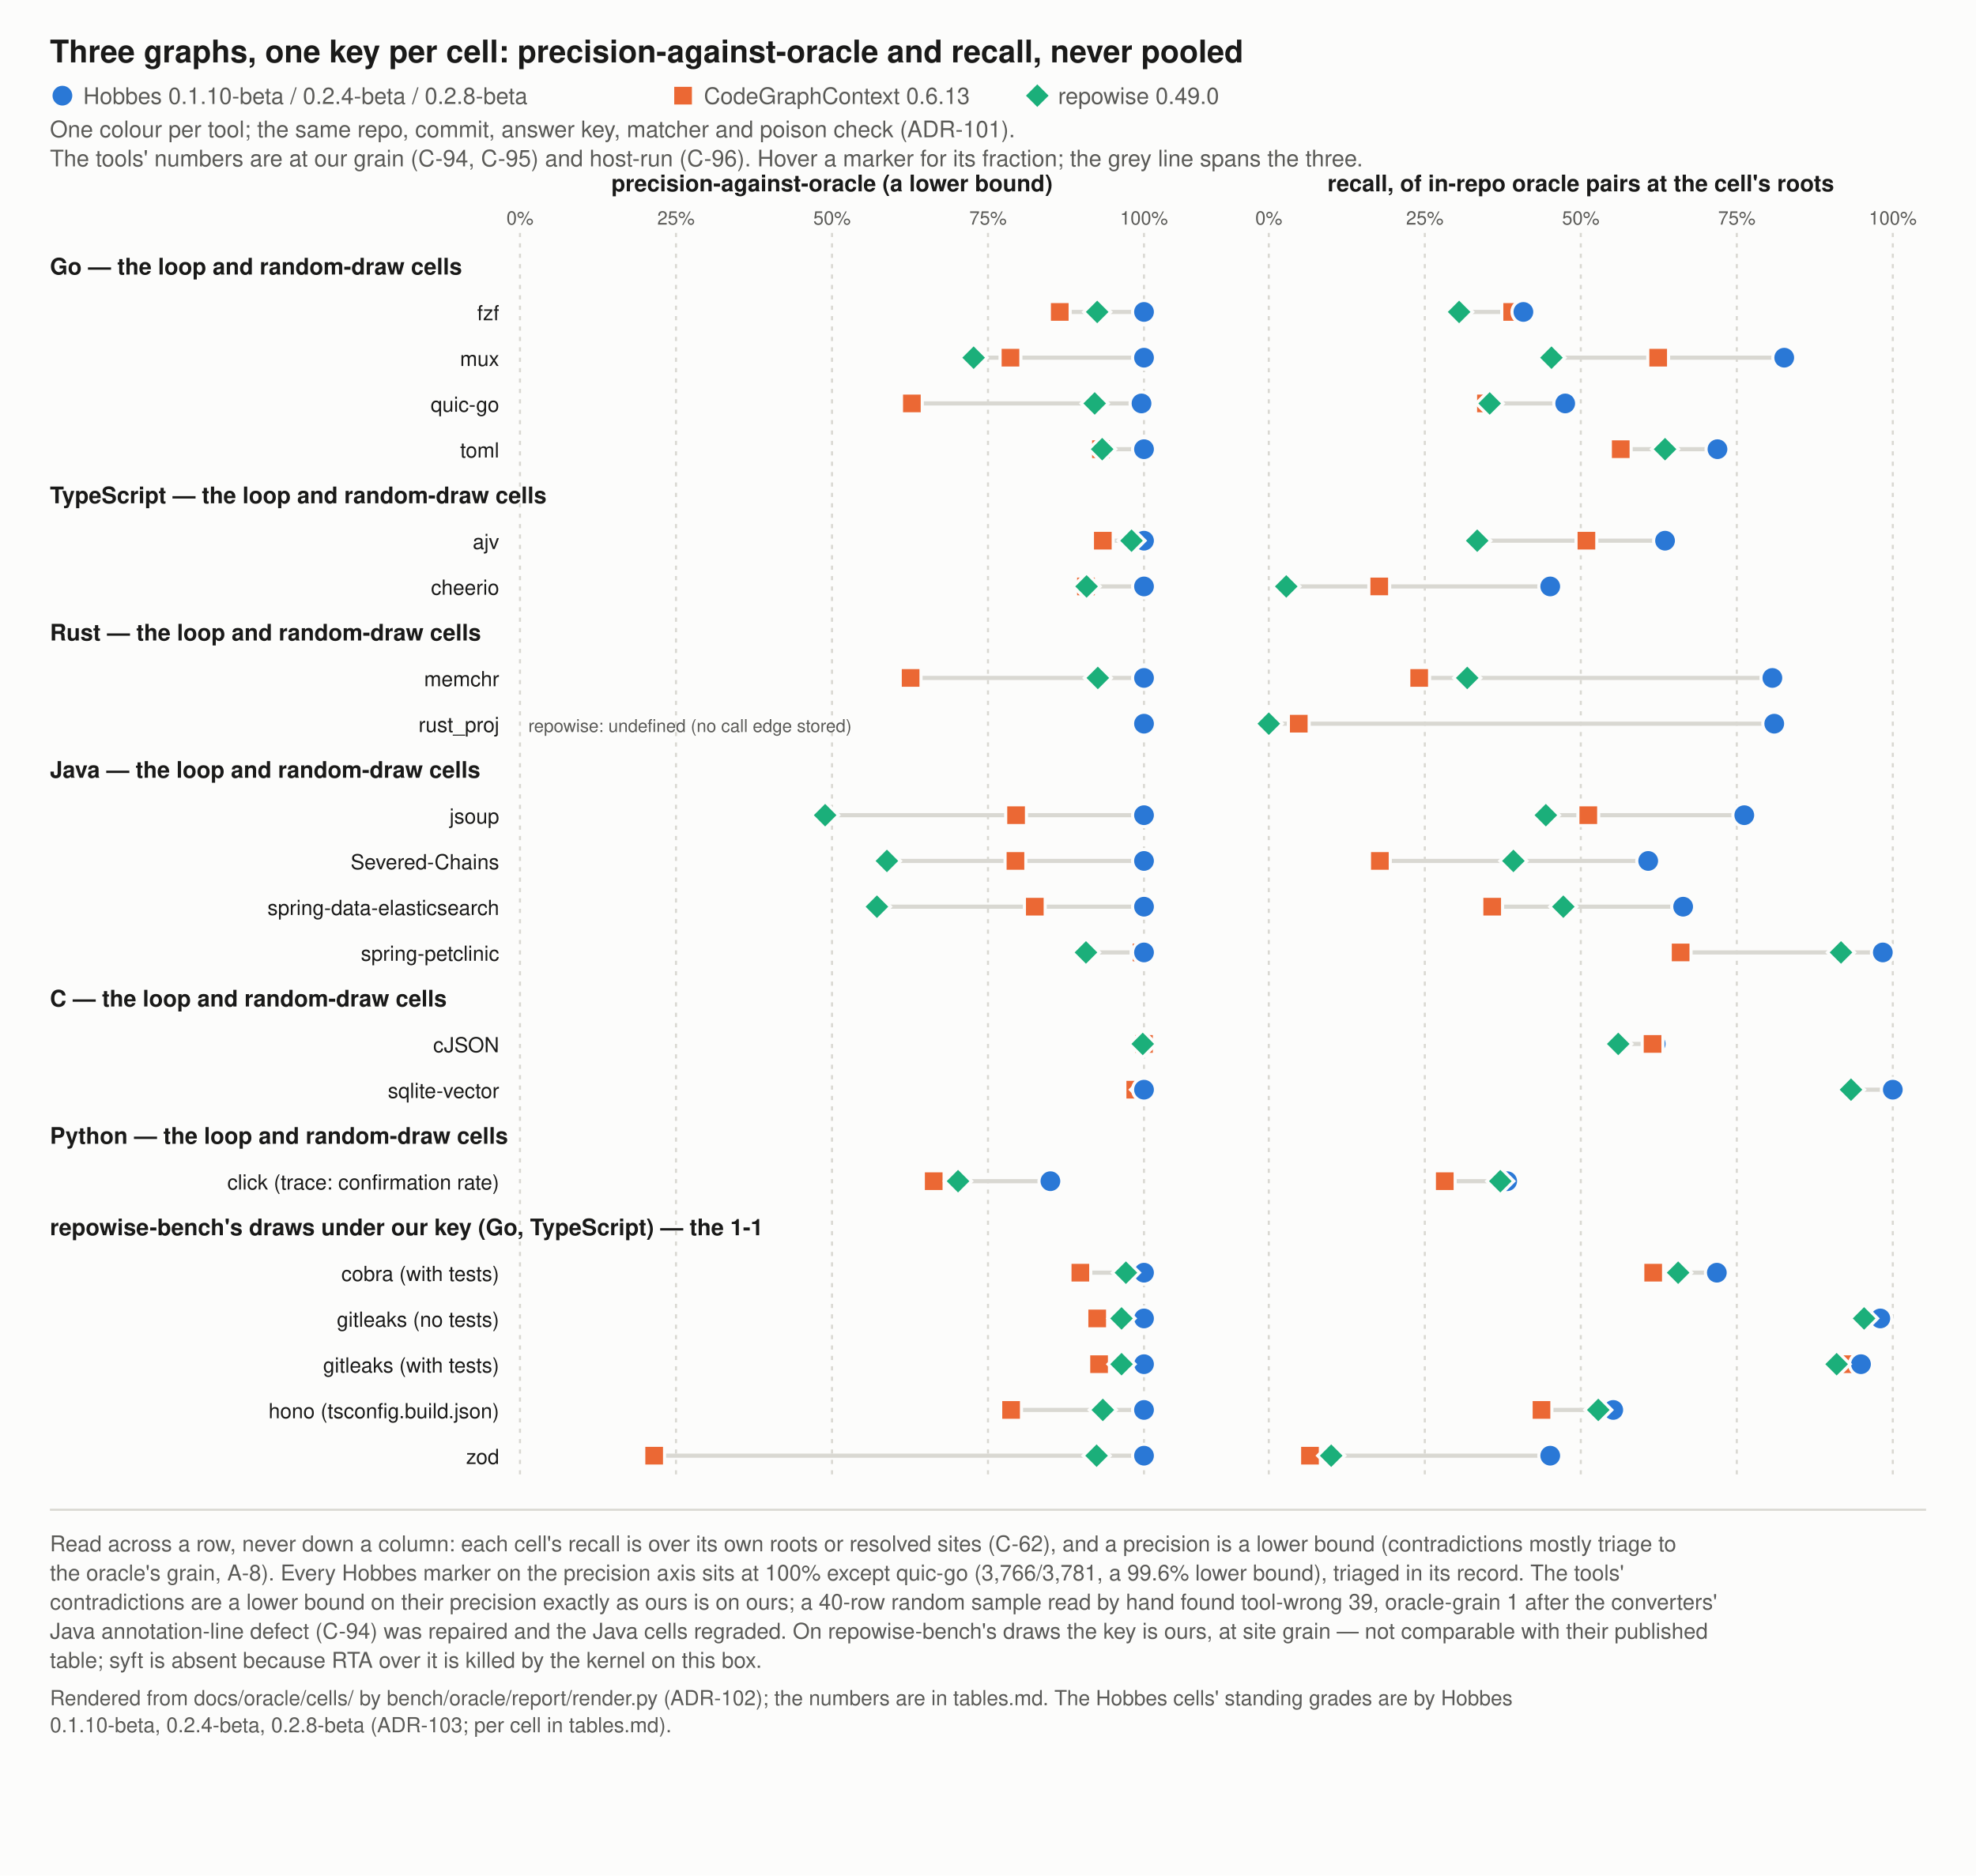
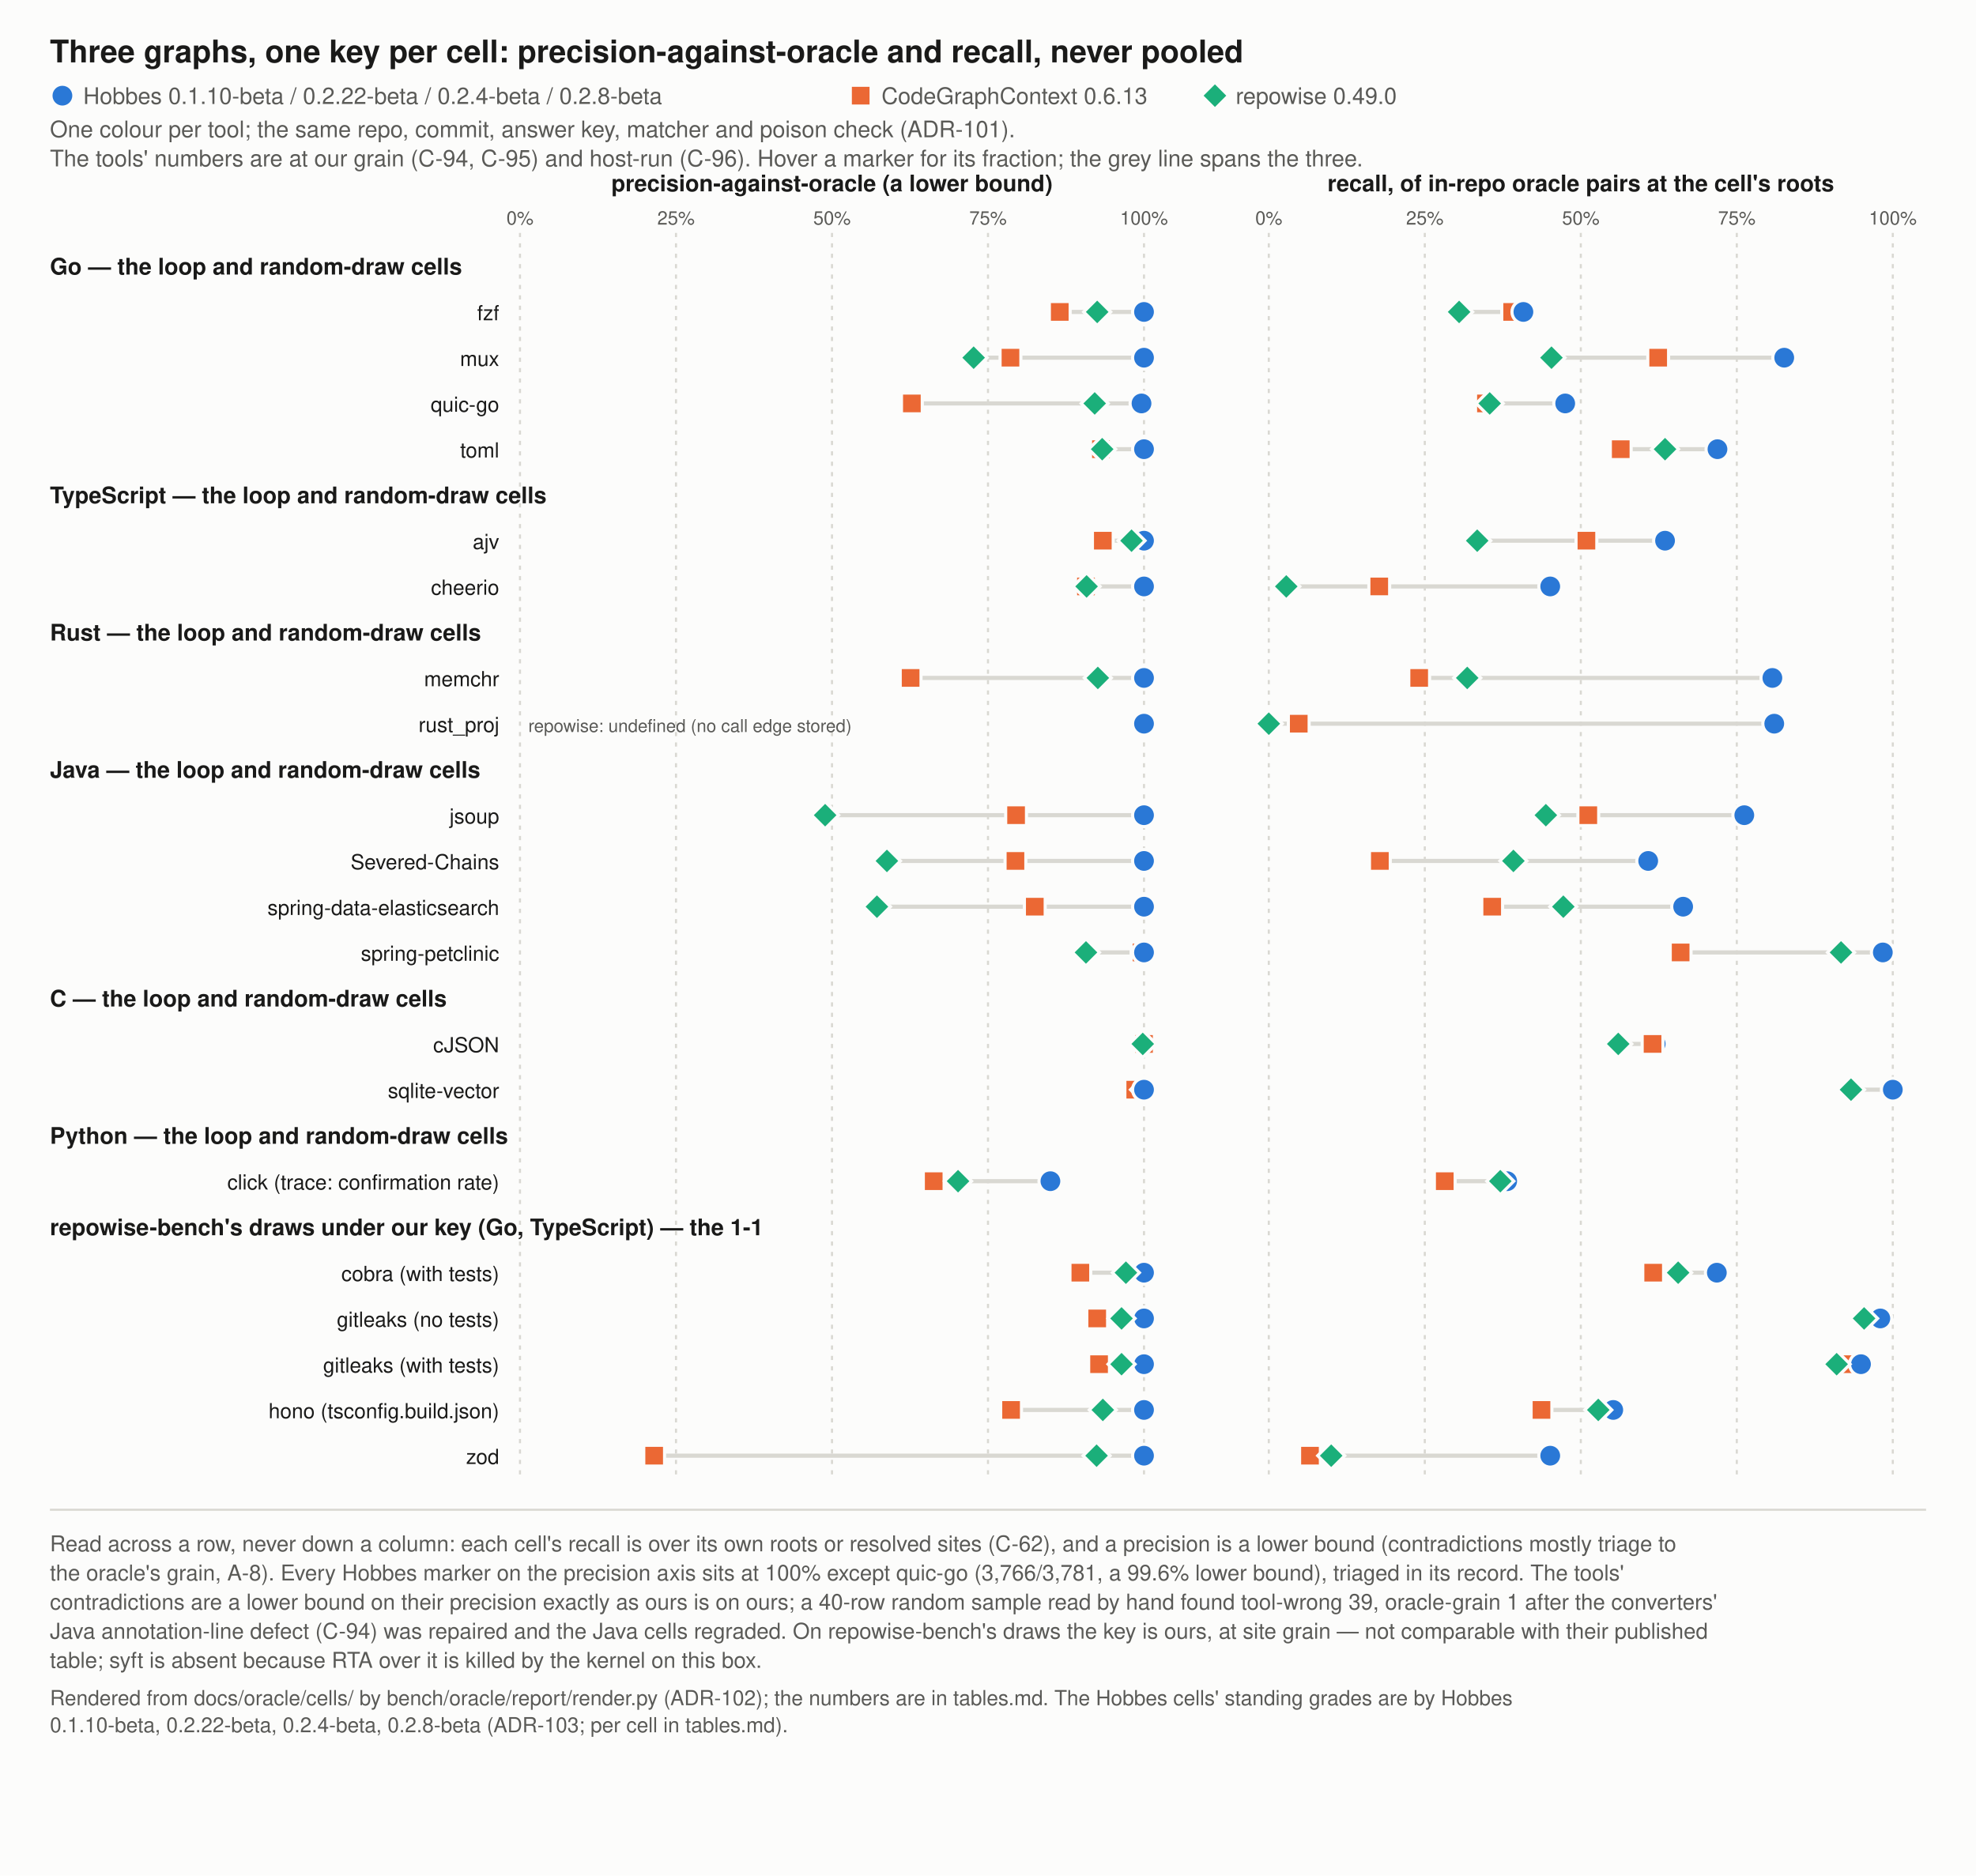
<svg xmlns="http://www.w3.org/2000/svg" width="950" height="902" viewBox="0 0 950 902" role="img" aria-label="Three graphs on one key per cell: precision-against-oracle and recall, Hobbes beside CodeGraphContext and repowise">
  <rect width="950" height="902" fill="#fcfcfb" />
  <text x="24" y="30" font-size="15" fill="#1a1a19" text-anchor="start" font-weight="bold" font-family="-apple-system, 'Segoe UI', Helvetica, Arial, sans-serif">Three graphs, one key per cell: precision-against-oracle and recall, never pooled</text>
  <g>
    <circle cx="30" cy="46" r="5.5" fill="#2a78d6" stroke="#fcfcfb" stroke-width="1.5" />
  </g>
-   <text x="40" y="50" font-size="11" fill="#5a5a57" text-anchor="start" font-weight="normal" font-family="-apple-system, 'Segoe UI', Helvetica, Arial, sans-serif">Hobbes 0.1.10-beta / 0.2.4-beta / 0.2.8-beta</text>
-   <g>
-     <rect x="323.4" y="41" width="10" height="10" fill="#eb6834" stroke="#fcfcfb" stroke-width="1.5" />
-   </g>
-   <text x="338.4" y="50" font-size="11" fill="#5a5a57" text-anchor="start" font-weight="normal" font-family="-apple-system, 'Segoe UI', Helvetica, Arial, sans-serif">CodeGraphContext 0.6.13</text>
-   <g>
-     <polygon points="498.7,39.5 505.2,46 498.7,52.5 492.2,46" fill="#1baf7a" stroke="#fcfcfb" stroke-width="1.5" />
-   </g>
-   <text x="508.7" y="50" font-size="11" fill="#5a5a57" text-anchor="start" font-weight="normal" font-family="-apple-system, 'Segoe UI', Helvetica, Arial, sans-serif">repowise 0.49.0</text>
+   <text x="40" y="50" font-size="11" fill="#5a5a57" text-anchor="start" font-weight="normal" font-family="-apple-system, 'Segoe UI', Helvetica, Arial, sans-serif">Hobbes 0.1.10-beta / 0.2.22-beta / 0.2.4-beta / 0.2.8-beta</text>
+   <g>
+     <rect x="408.8" y="41" width="10" height="10" fill="#eb6834" stroke="#fcfcfb" stroke-width="1.5" />
+   </g>
+   <text x="423.8" y="50" font-size="11" fill="#5a5a57" text-anchor="start" font-weight="normal" font-family="-apple-system, 'Segoe UI', Helvetica, Arial, sans-serif">CodeGraphContext 0.6.13</text>
+   <g>
+     <polygon points="584.1,39.5 590.6,46 584.1,52.5 577.6,46" fill="#1baf7a" stroke="#fcfcfb" stroke-width="1.5" />
+   </g>
+   <text x="594.1" y="50" font-size="11" fill="#5a5a57" text-anchor="start" font-weight="normal" font-family="-apple-system, 'Segoe UI', Helvetica, Arial, sans-serif">repowise 0.49.0</text>
  <text x="24" y="66" font-size="11" fill="#5a5a57" text-anchor="start" font-weight="normal" font-family="-apple-system, 'Segoe UI', Helvetica, Arial, sans-serif">One colour per tool; the same repo, commit, answer key, matcher and poison check (ADR-101).</text>
  <text x="24" y="80" font-size="11" fill="#5a5a57" text-anchor="start" font-weight="normal" font-family="-apple-system, 'Segoe UI', Helvetica, Arial, sans-serif">The tools' numbers are at our grain (C-94, C-95) and host-run (C-96). Hover a marker for its fraction; the grey line spans the three.</text>
  <line x1="250.0" y1="112" x2="250.0" y2="712" stroke="#d9d8d2" stroke-dasharray="2 3" />
  <text x="250.0" y="108" font-size="9" fill="#5a5a57" text-anchor="middle" font-weight="normal" font-family="-apple-system, 'Segoe UI', Helvetica, Arial, sans-serif">0%</text>
  <line x1="325.0" y1="112" x2="325.0" y2="712" stroke="#d9d8d2" stroke-dasharray="2 3" />
  <text x="325.0" y="108" font-size="9" fill="#5a5a57" text-anchor="middle" font-weight="normal" font-family="-apple-system, 'Segoe UI', Helvetica, Arial, sans-serif">25%</text>
  <line x1="400.0" y1="112" x2="400.0" y2="712" stroke="#d9d8d2" stroke-dasharray="2 3" />
  <text x="400.0" y="108" font-size="9" fill="#5a5a57" text-anchor="middle" font-weight="normal" font-family="-apple-system, 'Segoe UI', Helvetica, Arial, sans-serif">50%</text>
  <line x1="475.0" y1="112" x2="475.0" y2="712" stroke="#d9d8d2" stroke-dasharray="2 3" />
  <text x="475.0" y="108" font-size="9" fill="#5a5a57" text-anchor="middle" font-weight="normal" font-family="-apple-system, 'Segoe UI', Helvetica, Arial, sans-serif">75%</text>
  <line x1="550.0" y1="112" x2="550.0" y2="712" stroke="#d9d8d2" stroke-dasharray="2 3" />
  <text x="550.0" y="108" font-size="9" fill="#5a5a57" text-anchor="middle" font-weight="normal" font-family="-apple-system, 'Segoe UI', Helvetica, Arial, sans-serif">100%</text>
  <text x="400.0" y="92" font-size="11" fill="#1a1a19" text-anchor="middle" font-weight="bold" font-family="-apple-system, 'Segoe UI', Helvetica, Arial, sans-serif">precision-against-oracle (a lower bound)</text>
  <line x1="610.0" y1="112" x2="610.0" y2="712" stroke="#d9d8d2" stroke-dasharray="2 3" />
  <text x="610.0" y="108" font-size="9" fill="#5a5a57" text-anchor="middle" font-weight="normal" font-family="-apple-system, 'Segoe UI', Helvetica, Arial, sans-serif">0%</text>
  <line x1="685.0" y1="112" x2="685.0" y2="712" stroke="#d9d8d2" stroke-dasharray="2 3" />
  <text x="685.0" y="108" font-size="9" fill="#5a5a57" text-anchor="middle" font-weight="normal" font-family="-apple-system, 'Segoe UI', Helvetica, Arial, sans-serif">25%</text>
  <line x1="760.0" y1="112" x2="760.0" y2="712" stroke="#d9d8d2" stroke-dasharray="2 3" />
  <text x="760.0" y="108" font-size="9" fill="#5a5a57" text-anchor="middle" font-weight="normal" font-family="-apple-system, 'Segoe UI', Helvetica, Arial, sans-serif">50%</text>
  <line x1="835.0" y1="112" x2="835.0" y2="712" stroke="#d9d8d2" stroke-dasharray="2 3" />
  <text x="835.0" y="108" font-size="9" fill="#5a5a57" text-anchor="middle" font-weight="normal" font-family="-apple-system, 'Segoe UI', Helvetica, Arial, sans-serif">75%</text>
  <line x1="910.0" y1="112" x2="910.0" y2="712" stroke="#d9d8d2" stroke-dasharray="2 3" />
  <text x="910.0" y="108" font-size="9" fill="#5a5a57" text-anchor="middle" font-weight="normal" font-family="-apple-system, 'Segoe UI', Helvetica, Arial, sans-serif">100%</text>
  <text x="760.0" y="92" font-size="11" fill="#1a1a19" text-anchor="middle" font-weight="bold" font-family="-apple-system, 'Segoe UI', Helvetica, Arial, sans-serif">recall, of in-repo oracle pairs at the cell's roots</text>
  <text x="24" y="132" font-size="11" fill="#1a1a19" text-anchor="start" font-weight="bold" font-family="-apple-system, 'Segoe UI', Helvetica, Arial, sans-serif">Go — the loop and random-draw cells</text>
  <text x="240" y="154" font-size="10" fill="#1a1a19" text-anchor="end" font-weight="normal" font-family="-apple-system, 'Segoe UI', Helvetica, Arial, sans-serif">fzf</text>
  <line x1="509.5" y1="150" x2="550.0" y2="150" stroke="#d9d8d2" stroke-width="2" />
  <g>
    <rect x="504.5" y="145" width="10" height="10" fill="#eb6834" stroke="#fcfcfb" stroke-width="1.5" />
  </g>
  <g>
    <circle cx="550.0" cy="150" r="5.5" fill="#2a78d6" stroke="#fcfcfb" stroke-width="1.5" />
  </g>
  <g>
    <polygon points="527.5,143.5 534.0,150 527.5,156.5 521.0,150" fill="#1baf7a" stroke="#fcfcfb" stroke-width="1.5" />
  </g>
  <line x1="701.5" y1="150" x2="732.4" y2="150" stroke="#d9d8d2" stroke-width="2" />
  <g>
    <rect x="722.0" y="145" width="10" height="10" fill="#eb6834" stroke="#fcfcfb" stroke-width="1.5" />
  </g>
  <g>
    <circle cx="732.4" cy="150" r="5.5" fill="#2a78d6" stroke="#fcfcfb" stroke-width="1.5" />
  </g>
  <g>
    <polygon points="701.5,143.5 708.0,150 701.5,156.5 695.0,150" fill="#1baf7a" stroke="#fcfcfb" stroke-width="1.5" />
  </g>
  <text x="240" y="176" font-size="10" fill="#1a1a19" text-anchor="end" font-weight="normal" font-family="-apple-system, 'Segoe UI', Helvetica, Arial, sans-serif">mux</text>
  <line x1="468.1" y1="172" x2="550.0" y2="172" stroke="#d9d8d2" stroke-width="2" />
  <g>
    <rect x="480.8" y="167" width="10" height="10" fill="#eb6834" stroke="#fcfcfb" stroke-width="1.5" />
  </g>
  <g>
    <circle cx="550.0" cy="172" r="5.5" fill="#2a78d6" stroke="#fcfcfb" stroke-width="1.5" />
  </g>
  <g>
    <polygon points="468.1,165.5 474.6,172 468.1,178.5 461.6,172" fill="#1baf7a" stroke="#fcfcfb" stroke-width="1.5" />
  </g>
  <line x1="745.9" y1="172" x2="857.8" y2="172" stroke="#d9d8d2" stroke-width="2" />
  <g>
    <rect x="792.2" y="167" width="10" height="10" fill="#eb6834" stroke="#fcfcfb" stroke-width="1.5" />
  </g>
  <g>
    <circle cx="857.8" cy="172" r="5.5" fill="#2a78d6" stroke="#fcfcfb" stroke-width="1.5" />
  </g>
  <g>
    <polygon points="745.9,165.5 752.4,172 745.9,178.5 739.4,172" fill="#1baf7a" stroke="#fcfcfb" stroke-width="1.5" />
  </g>
  <text x="240" y="198" font-size="10" fill="#1a1a19" text-anchor="end" font-weight="normal" font-family="-apple-system, 'Segoe UI', Helvetica, Arial, sans-serif">quic-go</text>
  <line x1="438.4" y1="194" x2="548.8" y2="194" stroke="#d9d8d2" stroke-width="2" />
  <g>
    <rect x="433.4" y="189" width="10" height="10" fill="#eb6834" stroke="#fcfcfb" stroke-width="1.5" />
  </g>
  <g>
    <circle cx="548.8" cy="194" r="5.5" fill="#2a78d6" stroke="#fcfcfb" stroke-width="1.5" />
  </g>
  <g>
    <polygon points="526.3,187.5 532.8,194 526.3,200.5 519.8,194" fill="#1baf7a" stroke="#fcfcfb" stroke-width="1.5" />
  </g>
  <line x1="714.4" y1="194" x2="752.5" y2="194" stroke="#d9d8d2" stroke-width="2" />
  <g>
    <rect x="709.4" y="189" width="10" height="10" fill="#eb6834" stroke="#fcfcfb" stroke-width="1.5" />
  </g>
  <g>
    <circle cx="752.5" cy="194" r="5.5" fill="#2a78d6" stroke="#fcfcfb" stroke-width="1.5" />
  </g>
  <g>
    <polygon points="716.2,187.5 722.7,194 716.2,200.5 709.7,194" fill="#1baf7a" stroke="#fcfcfb" stroke-width="1.5" />
  </g>
  <text x="240" y="220" font-size="10" fill="#1a1a19" text-anchor="end" font-weight="normal" font-family="-apple-system, 'Segoe UI', Helvetica, Arial, sans-serif">toml</text>
  <line x1="529.3" y1="216" x2="550.0" y2="216" stroke="#d9d8d2" stroke-width="2" />
  <g>
    <rect x="524.3" y="211" width="10" height="10" fill="#eb6834" stroke="#fcfcfb" stroke-width="1.5" />
  </g>
  <g>
    <polygon points="529.9,209.5 536.4,216 529.9,222.5 523.4,216" fill="#1baf7a" stroke="#fcfcfb" stroke-width="1.5" />
  </g>
  <g>
    <circle cx="550.0" cy="216" r="5.5" fill="#2a78d6" stroke="#fcfcfb" stroke-width="1.5" />
  </g>
  <line x1="779.2" y1="216" x2="825.7" y2="216" stroke="#d9d8d2" stroke-width="2" />
  <g>
    <rect x="774.2" y="211" width="10" height="10" fill="#eb6834" stroke="#fcfcfb" stroke-width="1.5" />
  </g>
  <g>
    <polygon points="800.5,209.5 807.0,216 800.5,222.5 794.0,216" fill="#1baf7a" stroke="#fcfcfb" stroke-width="1.5" />
  </g>
  <g>
    <circle cx="825.7" cy="216" r="5.5" fill="#2a78d6" stroke="#fcfcfb" stroke-width="1.5" />
  </g>
  <text x="24" y="242" font-size="11" fill="#1a1a19" text-anchor="start" font-weight="bold" font-family="-apple-system, 'Segoe UI', Helvetica, Arial, sans-serif">TypeScript — the loop and random-draw cells</text>
  <text x="240" y="264" font-size="10" fill="#1a1a19" text-anchor="end" font-weight="normal" font-family="-apple-system, 'Segoe UI', Helvetica, Arial, sans-serif">ajv</text>
  <line x1="530.2" y1="260" x2="550.0" y2="260" stroke="#d9d8d2" stroke-width="2" />
  <g>
    <circle cx="550.0" cy="260" r="5.5" fill="#2a78d6" stroke="#fcfcfb" stroke-width="1.5" />
  </g>
  <g>
    <rect x="525.2" y="255" width="10" height="10" fill="#eb6834" stroke="#fcfcfb" stroke-width="1.5" />
  </g>
  <g>
    <polygon points="544.0,253.5 550.5,260 544.0,266.5 537.5,260" fill="#1baf7a" stroke="#fcfcfb" stroke-width="1.5" />
  </g>
  <line x1="710.2" y1="260" x2="800.5" y2="260" stroke="#d9d8d2" stroke-width="2" />
  <g>
    <circle cx="800.5" cy="260" r="5.5" fill="#2a78d6" stroke="#fcfcfb" stroke-width="1.5" />
  </g>
  <g>
    <rect x="757.7" y="255" width="10" height="10" fill="#eb6834" stroke="#fcfcfb" stroke-width="1.5" />
  </g>
  <g>
    <polygon points="710.2,253.5 716.7,260 710.2,266.5 703.7,260" fill="#1baf7a" stroke="#fcfcfb" stroke-width="1.5" />
  </g>
  <text x="240" y="286" font-size="10" fill="#1a1a19" text-anchor="end" font-weight="normal" font-family="-apple-system, 'Segoe UI', Helvetica, Arial, sans-serif">cheerio</text>
  <line x1="522.1" y1="282" x2="550.0" y2="282" stroke="#d9d8d2" stroke-width="2" />
  <g>
    <circle cx="550.0" cy="282" r="5.5" fill="#2a78d6" stroke="#fcfcfb" stroke-width="1.5" />
  </g>
  <g>
    <rect x="517.1" y="277" width="10" height="10" fill="#eb6834" stroke="#fcfcfb" stroke-width="1.5" />
  </g>
  <g>
    <polygon points="522.4,275.5 528.9,282 522.4,288.5 515.9,282" fill="#1baf7a" stroke="#fcfcfb" stroke-width="1.5" />
  </g>
  <line x1="618.4" y1="282" x2="745.3" y2="282" stroke="#d9d8d2" stroke-width="2" />
  <g>
    <circle cx="745.3" cy="282" r="5.5" fill="#2a78d6" stroke="#fcfcfb" stroke-width="1.5" />
  </g>
  <g>
    <rect x="658.1" y="277" width="10" height="10" fill="#eb6834" stroke="#fcfcfb" stroke-width="1.5" />
  </g>
  <g>
    <polygon points="618.4,275.5 624.9,282 618.4,288.5 611.9,282" fill="#1baf7a" stroke="#fcfcfb" stroke-width="1.5" />
  </g>
  <text x="24" y="308" font-size="11" fill="#1a1a19" text-anchor="start" font-weight="bold" font-family="-apple-system, 'Segoe UI', Helvetica, Arial, sans-serif">Rust — the loop and random-draw cells</text>
  <text x="240" y="330" font-size="10" fill="#1a1a19" text-anchor="end" font-weight="normal" font-family="-apple-system, 'Segoe UI', Helvetica, Arial, sans-serif">memchr</text>
  <line x1="437.8" y1="326" x2="550.0" y2="326" stroke="#d9d8d2" stroke-width="2" />
  <g>
    <rect x="432.8" y="321" width="10" height="10" fill="#eb6834" stroke="#fcfcfb" stroke-width="1.5" />
  </g>
  <g>
    <circle cx="550.0" cy="326" r="5.5" fill="#2a78d6" stroke="#fcfcfb" stroke-width="1.5" />
  </g>
  <g>
    <polygon points="527.8,319.5 534.3,326 527.8,332.5 521.3,326" fill="#1baf7a" stroke="#fcfcfb" stroke-width="1.5" />
  </g>
  <line x1="682.3" y1="326" x2="852.1" y2="326" stroke="#d9d8d2" stroke-width="2" />
  <g>
    <rect x="677.3" y="321" width="10" height="10" fill="#eb6834" stroke="#fcfcfb" stroke-width="1.5" />
  </g>
  <g>
    <circle cx="852.1" cy="326" r="5.5" fill="#2a78d6" stroke="#fcfcfb" stroke-width="1.5" />
  </g>
  <g>
    <polygon points="705.4,319.5 711.9,326 705.4,332.5 698.9,326" fill="#1baf7a" stroke="#fcfcfb" stroke-width="1.5" />
  </g>
  <text x="240" y="352" font-size="10" fill="#1a1a19" text-anchor="end" font-weight="normal" font-family="-apple-system, 'Segoe UI', Helvetica, Arial, sans-serif">rust_proj</text>
  <line x1="550.0" y1="348" x2="550.0" y2="348" stroke="#d9d8d2" stroke-width="2" />
  <g>
    <rect x="545.0" y="343" width="10" height="10" fill="#eb6834" stroke="#fcfcfb" stroke-width="1.5" />
  </g>
  <g>
    <circle cx="550.0" cy="348" r="5.5" fill="#2a78d6" stroke="#fcfcfb" stroke-width="1.5" />
  </g>
  <text x="254" y="352" font-size="8.5" fill="#5a5a57" text-anchor="start" font-weight="normal" font-family="-apple-system, 'Segoe UI', Helvetica, Arial, sans-serif">repowise: undefined (no call edge stored)</text>
  <line x1="610.0" y1="348" x2="853.0" y2="348" stroke="#d9d8d2" stroke-width="2" />
  <g>
    <rect x="619.4" y="343" width="10" height="10" fill="#eb6834" stroke="#fcfcfb" stroke-width="1.5" />
  </g>
  <g>
    <polygon points="610.0,341.5 616.5,348 610.0,354.5 603.5,348" fill="#1baf7a" stroke="#fcfcfb" stroke-width="1.5" />
  </g>
  <g>
    <circle cx="853.0" cy="348" r="5.5" fill="#2a78d6" stroke="#fcfcfb" stroke-width="1.5" />
  </g>
  <text x="24" y="374" font-size="11" fill="#1a1a19" text-anchor="start" font-weight="bold" font-family="-apple-system, 'Segoe UI', Helvetica, Arial, sans-serif">Java — the loop and random-draw cells</text>
  <text x="240" y="396" font-size="10" fill="#1a1a19" text-anchor="end" font-weight="normal" font-family="-apple-system, 'Segoe UI', Helvetica, Arial, sans-serif">jsoup</text>
  <line x1="396.7" y1="392" x2="550.0" y2="392" stroke="#d9d8d2" stroke-width="2" />
  <g>
    <rect x="483.5" y="387" width="10" height="10" fill="#eb6834" stroke="#fcfcfb" stroke-width="1.5" />
  </g>
  <g>
    <circle cx="550.0" cy="392" r="5.5" fill="#2a78d6" stroke="#fcfcfb" stroke-width="1.5" />
  </g>
  <g>
    <polygon points="396.7,385.5 403.2,392 396.7,398.5 390.2,392" fill="#1baf7a" stroke="#fcfcfb" stroke-width="1.5" />
  </g>
  <line x1="743.2" y1="392" x2="838.6" y2="392" stroke="#d9d8d2" stroke-width="2" />
  <g>
    <rect x="758.6" y="387" width="10" height="10" fill="#eb6834" stroke="#fcfcfb" stroke-width="1.5" />
  </g>
  <g>
    <circle cx="838.6" cy="392" r="5.5" fill="#2a78d6" stroke="#fcfcfb" stroke-width="1.5" />
  </g>
  <g>
    <polygon points="743.2,385.5 749.7,392 743.2,398.5 736.7,392" fill="#1baf7a" stroke="#fcfcfb" stroke-width="1.5" />
  </g>
  <text x="240" y="418" font-size="10" fill="#1a1a19" text-anchor="end" font-weight="normal" font-family="-apple-system, 'Segoe UI', Helvetica, Arial, sans-serif">Severed-Chains</text>
  <line x1="426.4" y1="414" x2="550.0" y2="414" stroke="#d9d8d2" stroke-width="2" />
  <g>
    <rect x="483.2" y="409" width="10" height="10" fill="#eb6834" stroke="#fcfcfb" stroke-width="1.5" />
  </g>
  <g>
    <polygon points="426.4,407.5 432.9,414 426.4,420.5 419.9,414" fill="#1baf7a" stroke="#fcfcfb" stroke-width="1.5" />
  </g>
  <g>
    <circle cx="550.0" cy="414" r="5.5" fill="#2a78d6" stroke="#fcfcfb" stroke-width="1.5" />
  </g>
  <line x1="663.4" y1="414" x2="792.4" y2="414" stroke="#d9d8d2" stroke-width="2" />
  <g>
    <rect x="658.4" y="409" width="10" height="10" fill="#eb6834" stroke="#fcfcfb" stroke-width="1.5" />
  </g>
  <g>
    <polygon points="727.6,407.5 734.1,414 727.6,420.5 721.1,414" fill="#1baf7a" stroke="#fcfcfb" stroke-width="1.5" />
  </g>
  <g>
    <circle cx="792.4" cy="414" r="5.5" fill="#2a78d6" stroke="#fcfcfb" stroke-width="1.5" />
  </g>
  <text x="240" y="440" font-size="10" fill="#1a1a19" text-anchor="end" font-weight="normal" font-family="-apple-system, 'Segoe UI', Helvetica, Arial, sans-serif">spring-data-elasticsearch</text>
  <line x1="421.6" y1="436" x2="550.0" y2="436" stroke="#d9d8d2" stroke-width="2" />
  <g>
    <rect x="492.5" y="431" width="10" height="10" fill="#eb6834" stroke="#fcfcfb" stroke-width="1.5" />
  </g>
  <g>
    <polygon points="421.6,429.5 428.1,436 421.6,442.5 415.1,436" fill="#1baf7a" stroke="#fcfcfb" stroke-width="1.5" />
  </g>
  <g>
    <circle cx="550.0" cy="436" r="5.5" fill="#2a78d6" stroke="#fcfcfb" stroke-width="1.5" />
  </g>
  <line x1="717.4" y1="436" x2="809.2" y2="436" stroke="#d9d8d2" stroke-width="2" />
  <g>
    <rect x="712.4" y="431" width="10" height="10" fill="#eb6834" stroke="#fcfcfb" stroke-width="1.5" />
  </g>
  <g>
    <polygon points="751.6,429.5 758.1,436 751.6,442.5 745.1,436" fill="#1baf7a" stroke="#fcfcfb" stroke-width="1.5" />
  </g>
  <g>
    <circle cx="809.2" cy="436" r="5.5" fill="#2a78d6" stroke="#fcfcfb" stroke-width="1.5" />
  </g>
  <text x="240" y="462" font-size="10" fill="#1a1a19" text-anchor="end" font-weight="normal" font-family="-apple-system, 'Segoe UI', Helvetica, Arial, sans-serif">spring-petclinic</text>
  <line x1="522.1" y1="458" x2="550.0" y2="458" stroke="#d9d8d2" stroke-width="2" />
  <g>
    <rect x="543.8" y="453" width="10" height="10" fill="#eb6834" stroke="#fcfcfb" stroke-width="1.5" />
  </g>
  <g>
    <circle cx="550.0" cy="458" r="5.5" fill="#2a78d6" stroke="#fcfcfb" stroke-width="1.5" />
  </g>
  <g>
    <polygon points="522.1,451.5 528.6,458 522.1,464.5 515.6,458" fill="#1baf7a" stroke="#fcfcfb" stroke-width="1.5" />
  </g>
  <line x1="808.0" y1="458" x2="905.2" y2="458" stroke="#d9d8d2" stroke-width="2" />
  <g>
    <rect x="803.0" y="453" width="10" height="10" fill="#eb6834" stroke="#fcfcfb" stroke-width="1.5" />
  </g>
  <g>
    <circle cx="905.2" cy="458" r="5.5" fill="#2a78d6" stroke="#fcfcfb" stroke-width="1.5" />
  </g>
  <g>
    <polygon points="885.1,451.5 891.6,458 885.1,464.5 878.6,458" fill="#1baf7a" stroke="#fcfcfb" stroke-width="1.5" />
  </g>
  <text x="24" y="484" font-size="11" fill="#1a1a19" text-anchor="start" font-weight="bold" font-family="-apple-system, 'Segoe UI', Helvetica, Arial, sans-serif">C — the loop and random-draw cells</text>
  <text x="240" y="506" font-size="10" fill="#1a1a19" text-anchor="end" font-weight="normal" font-family="-apple-system, 'Segoe UI', Helvetica, Arial, sans-serif">cJSON</text>
  <line x1="549.4" y1="502" x2="550.0" y2="502" stroke="#d9d8d2" stroke-width="2" />
  <g>
    <circle cx="550.0" cy="502" r="5.5" fill="#2a78d6" stroke="#fcfcfb" stroke-width="1.5" />
  </g>
  <g>
    <rect x="545.0" y="497" width="10" height="10" fill="#eb6834" stroke="#fcfcfb" stroke-width="1.5" />
  </g>
  <g>
    <polygon points="549.4,495.5 555.9,502 549.4,508.5 542.9,502" fill="#1baf7a" stroke="#fcfcfb" stroke-width="1.5" />
  </g>
  <line x1="778.0" y1="502" x2="796.0" y2="502" stroke="#d9d8d2" stroke-width="2" />
  <g>
    <circle cx="796.0" cy="502" r="5.5" fill="#2a78d6" stroke="#fcfcfb" stroke-width="1.5" />
  </g>
  <g>
    <rect x="789.5" y="497" width="10" height="10" fill="#eb6834" stroke="#fcfcfb" stroke-width="1.5" />
  </g>
  <g>
    <polygon points="778.0,495.5 784.5,502 778.0,508.5 771.5,502" fill="#1baf7a" stroke="#fcfcfb" stroke-width="1.5" />
  </g>
  <text x="240" y="528" font-size="10" fill="#1a1a19" text-anchor="end" font-weight="normal" font-family="-apple-system, 'Segoe UI', Helvetica, Arial, sans-serif">sqlite-vector</text>
  <line x1="545.8" y1="524" x2="550.0" y2="524" stroke="#d9d8d2" stroke-width="2" />
  <g>
    <rect x="540.8" y="519" width="10" height="10" fill="#eb6834" stroke="#fcfcfb" stroke-width="1.5" />
  </g>
  <g>
    <polygon points="550.0,517.5 556.5,524 550.0,530.5 543.5,524" fill="#1baf7a" stroke="#fcfcfb" stroke-width="1.5" />
  </g>
  <g>
    <circle cx="550.0" cy="524" r="5.5" fill="#2a78d6" stroke="#fcfcfb" stroke-width="1.5" />
  </g>
  <line x1="889.9" y1="524" x2="910.0" y2="524" stroke="#d9d8d2" stroke-width="2" />
  <g>
    <rect x="905.0" y="519" width="10" height="10" fill="#eb6834" stroke="#fcfcfb" stroke-width="1.5" />
  </g>
  <g>
    <polygon points="889.9,517.5 896.4,524 889.9,530.5 883.4,524" fill="#1baf7a" stroke="#fcfcfb" stroke-width="1.5" />
  </g>
  <g>
    <circle cx="910.0" cy="524" r="5.5" fill="#2a78d6" stroke="#fcfcfb" stroke-width="1.5" />
  </g>
  <text x="24" y="550" font-size="11" fill="#1a1a19" text-anchor="start" font-weight="bold" font-family="-apple-system, 'Segoe UI', Helvetica, Arial, sans-serif">Python — the loop and random-draw cells</text>
  <text x="240" y="572" font-size="10" fill="#1a1a19" text-anchor="end" font-weight="normal" font-family="-apple-system, 'Segoe UI', Helvetica, Arial, sans-serif">click (trace: confirmation rate)</text>
  <line x1="448.9" y1="568" x2="505.0" y2="568" stroke="#d9d8d2" stroke-width="2" />
  <g>
    <circle cx="505.0" cy="568" r="5.5" fill="#2a78d6" stroke="#fcfcfb" stroke-width="1.5" />
  </g>
  <g>
    <rect x="443.9" y="563" width="10" height="10" fill="#eb6834" stroke="#fcfcfb" stroke-width="1.5" />
  </g>
  <g>
    <polygon points="460.6,561.5 467.1,568 460.6,574.5 454.1,568" fill="#1baf7a" stroke="#fcfcfb" stroke-width="1.5" />
  </g>
  <line x1="694.6" y1="568" x2="724.6" y2="568" stroke="#d9d8d2" stroke-width="2" />
  <g>
    <circle cx="724.6" cy="568" r="5.5" fill="#2a78d6" stroke="#fcfcfb" stroke-width="1.5" />
  </g>
  <g>
    <rect x="689.6" y="563" width="10" height="10" fill="#eb6834" stroke="#fcfcfb" stroke-width="1.5" />
  </g>
  <g>
    <polygon points="721.3,561.5 727.8,568 721.3,574.5 714.8,568" fill="#1baf7a" stroke="#fcfcfb" stroke-width="1.5" />
  </g>
  <text x="24" y="594" font-size="11" fill="#1a1a19" text-anchor="start" font-weight="bold" font-family="-apple-system, 'Segoe UI', Helvetica, Arial, sans-serif">repowise-bench's draws under our key (Go, TypeScript) — the 1-1</text>
  <text x="240" y="616" font-size="10" fill="#1a1a19" text-anchor="end" font-weight="normal" font-family="-apple-system, 'Segoe UI', Helvetica, Arial, sans-serif">cobra (with tests)</text>
  <line x1="519.4" y1="612" x2="550.0" y2="612" stroke="#d9d8d2" stroke-width="2" />
  <g>
    <circle cx="550.0" cy="612" r="5.5" fill="#2a78d6" stroke="#fcfcfb" stroke-width="1.5" />
  </g>
  <g>
    <rect x="514.4" y="607" width="10" height="10" fill="#eb6834" stroke="#fcfcfb" stroke-width="1.5" />
  </g>
  <g>
    <polygon points="541.3,605.5 547.8,612 541.3,618.5 534.8,612" fill="#1baf7a" stroke="#fcfcfb" stroke-width="1.5" />
  </g>
  <line x1="794.8" y1="612" x2="825.4" y2="612" stroke="#d9d8d2" stroke-width="2" />
  <g>
    <circle cx="825.4" cy="612" r="5.5" fill="#2a78d6" stroke="#fcfcfb" stroke-width="1.5" />
  </g>
  <g>
    <rect x="789.8" y="607" width="10" height="10" fill="#eb6834" stroke="#fcfcfb" stroke-width="1.5" />
  </g>
  <g>
    <polygon points="806.8,605.5 813.3,612 806.8,618.5 800.3,612" fill="#1baf7a" stroke="#fcfcfb" stroke-width="1.5" />
  </g>
  <text x="240" y="638" font-size="10" fill="#1a1a19" text-anchor="end" font-weight="normal" font-family="-apple-system, 'Segoe UI', Helvetica, Arial, sans-serif">gitleaks (no tests)</text>
  <line x1="527.5" y1="634" x2="550.0" y2="634" stroke="#d9d8d2" stroke-width="2" />
  <g>
    <rect x="522.5" y="629" width="10" height="10" fill="#eb6834" stroke="#fcfcfb" stroke-width="1.5" />
  </g>
  <g>
    <circle cx="550.0" cy="634" r="5.5" fill="#2a78d6" stroke="#fcfcfb" stroke-width="1.5" />
  </g>
  <g>
    <polygon points="539.2,627.5 545.7,634 539.2,640.5 532.7,634" fill="#1baf7a" stroke="#fcfcfb" stroke-width="1.5" />
  </g>
  <line x1="896.2" y1="634" x2="904.0" y2="634" stroke="#d9d8d2" stroke-width="2" />
  <g>
    <rect x="895.4" y="629" width="10" height="10" fill="#eb6834" stroke="#fcfcfb" stroke-width="1.5" />
  </g>
  <g>
    <circle cx="904.0" cy="634" r="5.5" fill="#2a78d6" stroke="#fcfcfb" stroke-width="1.5" />
  </g>
  <g>
    <polygon points="896.2,627.5 902.7,634 896.2,640.5 889.7,634" fill="#1baf7a" stroke="#fcfcfb" stroke-width="1.5" />
  </g>
  <text x="240" y="660" font-size="10" fill="#1a1a19" text-anchor="end" font-weight="normal" font-family="-apple-system, 'Segoe UI', Helvetica, Arial, sans-serif">gitleaks (with tests)</text>
  <line x1="528.4" y1="656" x2="550.0" y2="656" stroke="#d9d8d2" stroke-width="2" />
  <g>
    <rect x="523.4" y="651" width="10" height="10" fill="#eb6834" stroke="#fcfcfb" stroke-width="1.5" />
  </g>
  <g>
    <circle cx="550.0" cy="656" r="5.5" fill="#2a78d6" stroke="#fcfcfb" stroke-width="1.5" />
  </g>
  <g>
    <polygon points="539.2,649.5 545.7,656 539.2,662.5 532.7,656" fill="#1baf7a" stroke="#fcfcfb" stroke-width="1.5" />
  </g>
  <line x1="883.0" y1="656" x2="894.7" y2="656" stroke="#d9d8d2" stroke-width="2" />
  <g>
    <rect x="883.1" y="651" width="10" height="10" fill="#eb6834" stroke="#fcfcfb" stroke-width="1.5" />
  </g>
  <g>
    <circle cx="894.7" cy="656" r="5.5" fill="#2a78d6" stroke="#fcfcfb" stroke-width="1.5" />
  </g>
  <g>
    <polygon points="883.0,649.5 889.5,656 883.0,662.5 876.5,656" fill="#1baf7a" stroke="#fcfcfb" stroke-width="1.5" />
  </g>
  <text x="240" y="682" font-size="10" fill="#1a1a19" text-anchor="end" font-weight="normal" font-family="-apple-system, 'Segoe UI', Helvetica, Arial, sans-serif">hono (tsconfig.build.json)</text>
  <line x1="486.1" y1="678" x2="550.0" y2="678" stroke="#d9d8d2" stroke-width="2" />
  <g>
    <rect x="481.1" y="673" width="10" height="10" fill="#eb6834" stroke="#fcfcfb" stroke-width="1.5" />
  </g>
  <g>
    <circle cx="550.0" cy="678" r="5.5" fill="#2a78d6" stroke="#fcfcfb" stroke-width="1.5" />
  </g>
  <g>
    <polygon points="530.2,671.5 536.7,678 530.2,684.5 523.7,678" fill="#1baf7a" stroke="#fcfcfb" stroke-width="1.5" />
  </g>
  <line x1="741.1" y1="678" x2="775.6" y2="678" stroke="#d9d8d2" stroke-width="2" />
  <g>
    <rect x="736.1" y="673" width="10" height="10" fill="#eb6834" stroke="#fcfcfb" stroke-width="1.5" />
  </g>
  <g>
    <circle cx="775.6" cy="678" r="5.5" fill="#2a78d6" stroke="#fcfcfb" stroke-width="1.5" />
  </g>
  <g>
    <polygon points="768.4,671.5 774.9,678 768.4,684.5 761.9,678" fill="#1baf7a" stroke="#fcfcfb" stroke-width="1.5" />
  </g>
  <text x="240" y="704" font-size="10" fill="#1a1a19" text-anchor="end" font-weight="normal" font-family="-apple-system, 'Segoe UI', Helvetica, Arial, sans-serif">zod</text>
  <line x1="314.5" y1="700" x2="550.0" y2="700" stroke="#d9d8d2" stroke-width="2" />
  <g>
    <rect x="309.5" y="695" width="10" height="10" fill="#eb6834" stroke="#fcfcfb" stroke-width="1.5" />
  </g>
  <g>
    <polygon points="527.2,693.5 533.7,700 527.2,706.5 520.7,700" fill="#1baf7a" stroke="#fcfcfb" stroke-width="1.5" />
  </g>
  <g>
    <circle cx="550.0" cy="700" r="5.5" fill="#2a78d6" stroke="#fcfcfb" stroke-width="1.5" />
  </g>
  <line x1="629.8" y1="700" x2="745.3" y2="700" stroke="#d9d8d2" stroke-width="2" />
  <g>
    <rect x="624.8" y="695" width="10" height="10" fill="#eb6834" stroke="#fcfcfb" stroke-width="1.5" />
  </g>
  <g>
    <polygon points="640.0,693.5 646.5,700 640.0,706.5 633.5,700" fill="#1baf7a" stroke="#fcfcfb" stroke-width="1.5" />
  </g>
  <g>
    <circle cx="745.3" cy="700" r="5.5" fill="#2a78d6" stroke="#fcfcfb" stroke-width="1.5" />
  </g>
  <line x1="24" y1="726" x2="926" y2="726" stroke="#d9d8d2" />
  <text x="24" y="746" font-size="10.5" fill="#5a5a57" text-anchor="start" font-weight="normal" font-family="-apple-system, 'Segoe UI', Helvetica, Arial, sans-serif">Read across a row, never down a column: each cell's recall is over its own roots or resolved sites (C-62), and a precision is a lower bound (contradictions mostly triage to</text>
  <text x="24" y="760" font-size="10.5" fill="#5a5a57" text-anchor="start" font-weight="normal" font-family="-apple-system, 'Segoe UI', Helvetica, Arial, sans-serif">the oracle's grain, A-8). Every Hobbes marker on the precision axis sits at 100% except quic-go (3,766/3,781, a 99.6% lower bound), triaged in its record. The tools'</text>
  <text x="24" y="774" font-size="10.5" fill="#5a5a57" text-anchor="start" font-weight="normal" font-family="-apple-system, 'Segoe UI', Helvetica, Arial, sans-serif">contradictions are a lower bound on their precision exactly as ours is on ours; a 40-row random sample read by hand found tool-wrong 39, oracle-grain 1 after the converters'</text>
  <text x="24" y="788" font-size="10.5" fill="#5a5a57" text-anchor="start" font-weight="normal" font-family="-apple-system, 'Segoe UI', Helvetica, Arial, sans-serif">Java annotation-line defect (C-94) was repaired and the Java cells regraded. On repowise-bench's draws the key is ours, at site grain — not comparable with their published</text>
  <text x="24" y="802" font-size="10.5" fill="#5a5a57" text-anchor="start" font-weight="normal" font-family="-apple-system, 'Segoe UI', Helvetica, Arial, sans-serif">table; syft is absent because RTA over it is killed by the kernel on this box.</text>
  <text x="24" y="820" font-size="10" fill="#5a5a57" text-anchor="start" font-weight="normal" font-family="-apple-system, 'Segoe UI', Helvetica, Arial, sans-serif">Rendered from docs/oracle/cells/ by bench/oracle/report/render.py (ADR-102); the numbers are in tables.md. The Hobbes cells' standing grades are by Hobbes</text>
-   <text x="24" y="833" font-size="10" fill="#5a5a57" text-anchor="start" font-weight="normal" font-family="-apple-system, 'Segoe UI', Helvetica, Arial, sans-serif">0.1.10-beta, 0.2.4-beta, 0.2.8-beta (ADR-103; per cell in tables.md).</text>
+   <text x="24" y="833" font-size="10" fill="#5a5a57" text-anchor="start" font-weight="normal" font-family="-apple-system, 'Segoe UI', Helvetica, Arial, sans-serif">0.1.10-beta, 0.2.22-beta, 0.2.4-beta, 0.2.8-beta (ADR-103; per cell in tables.md).</text>
</svg>
